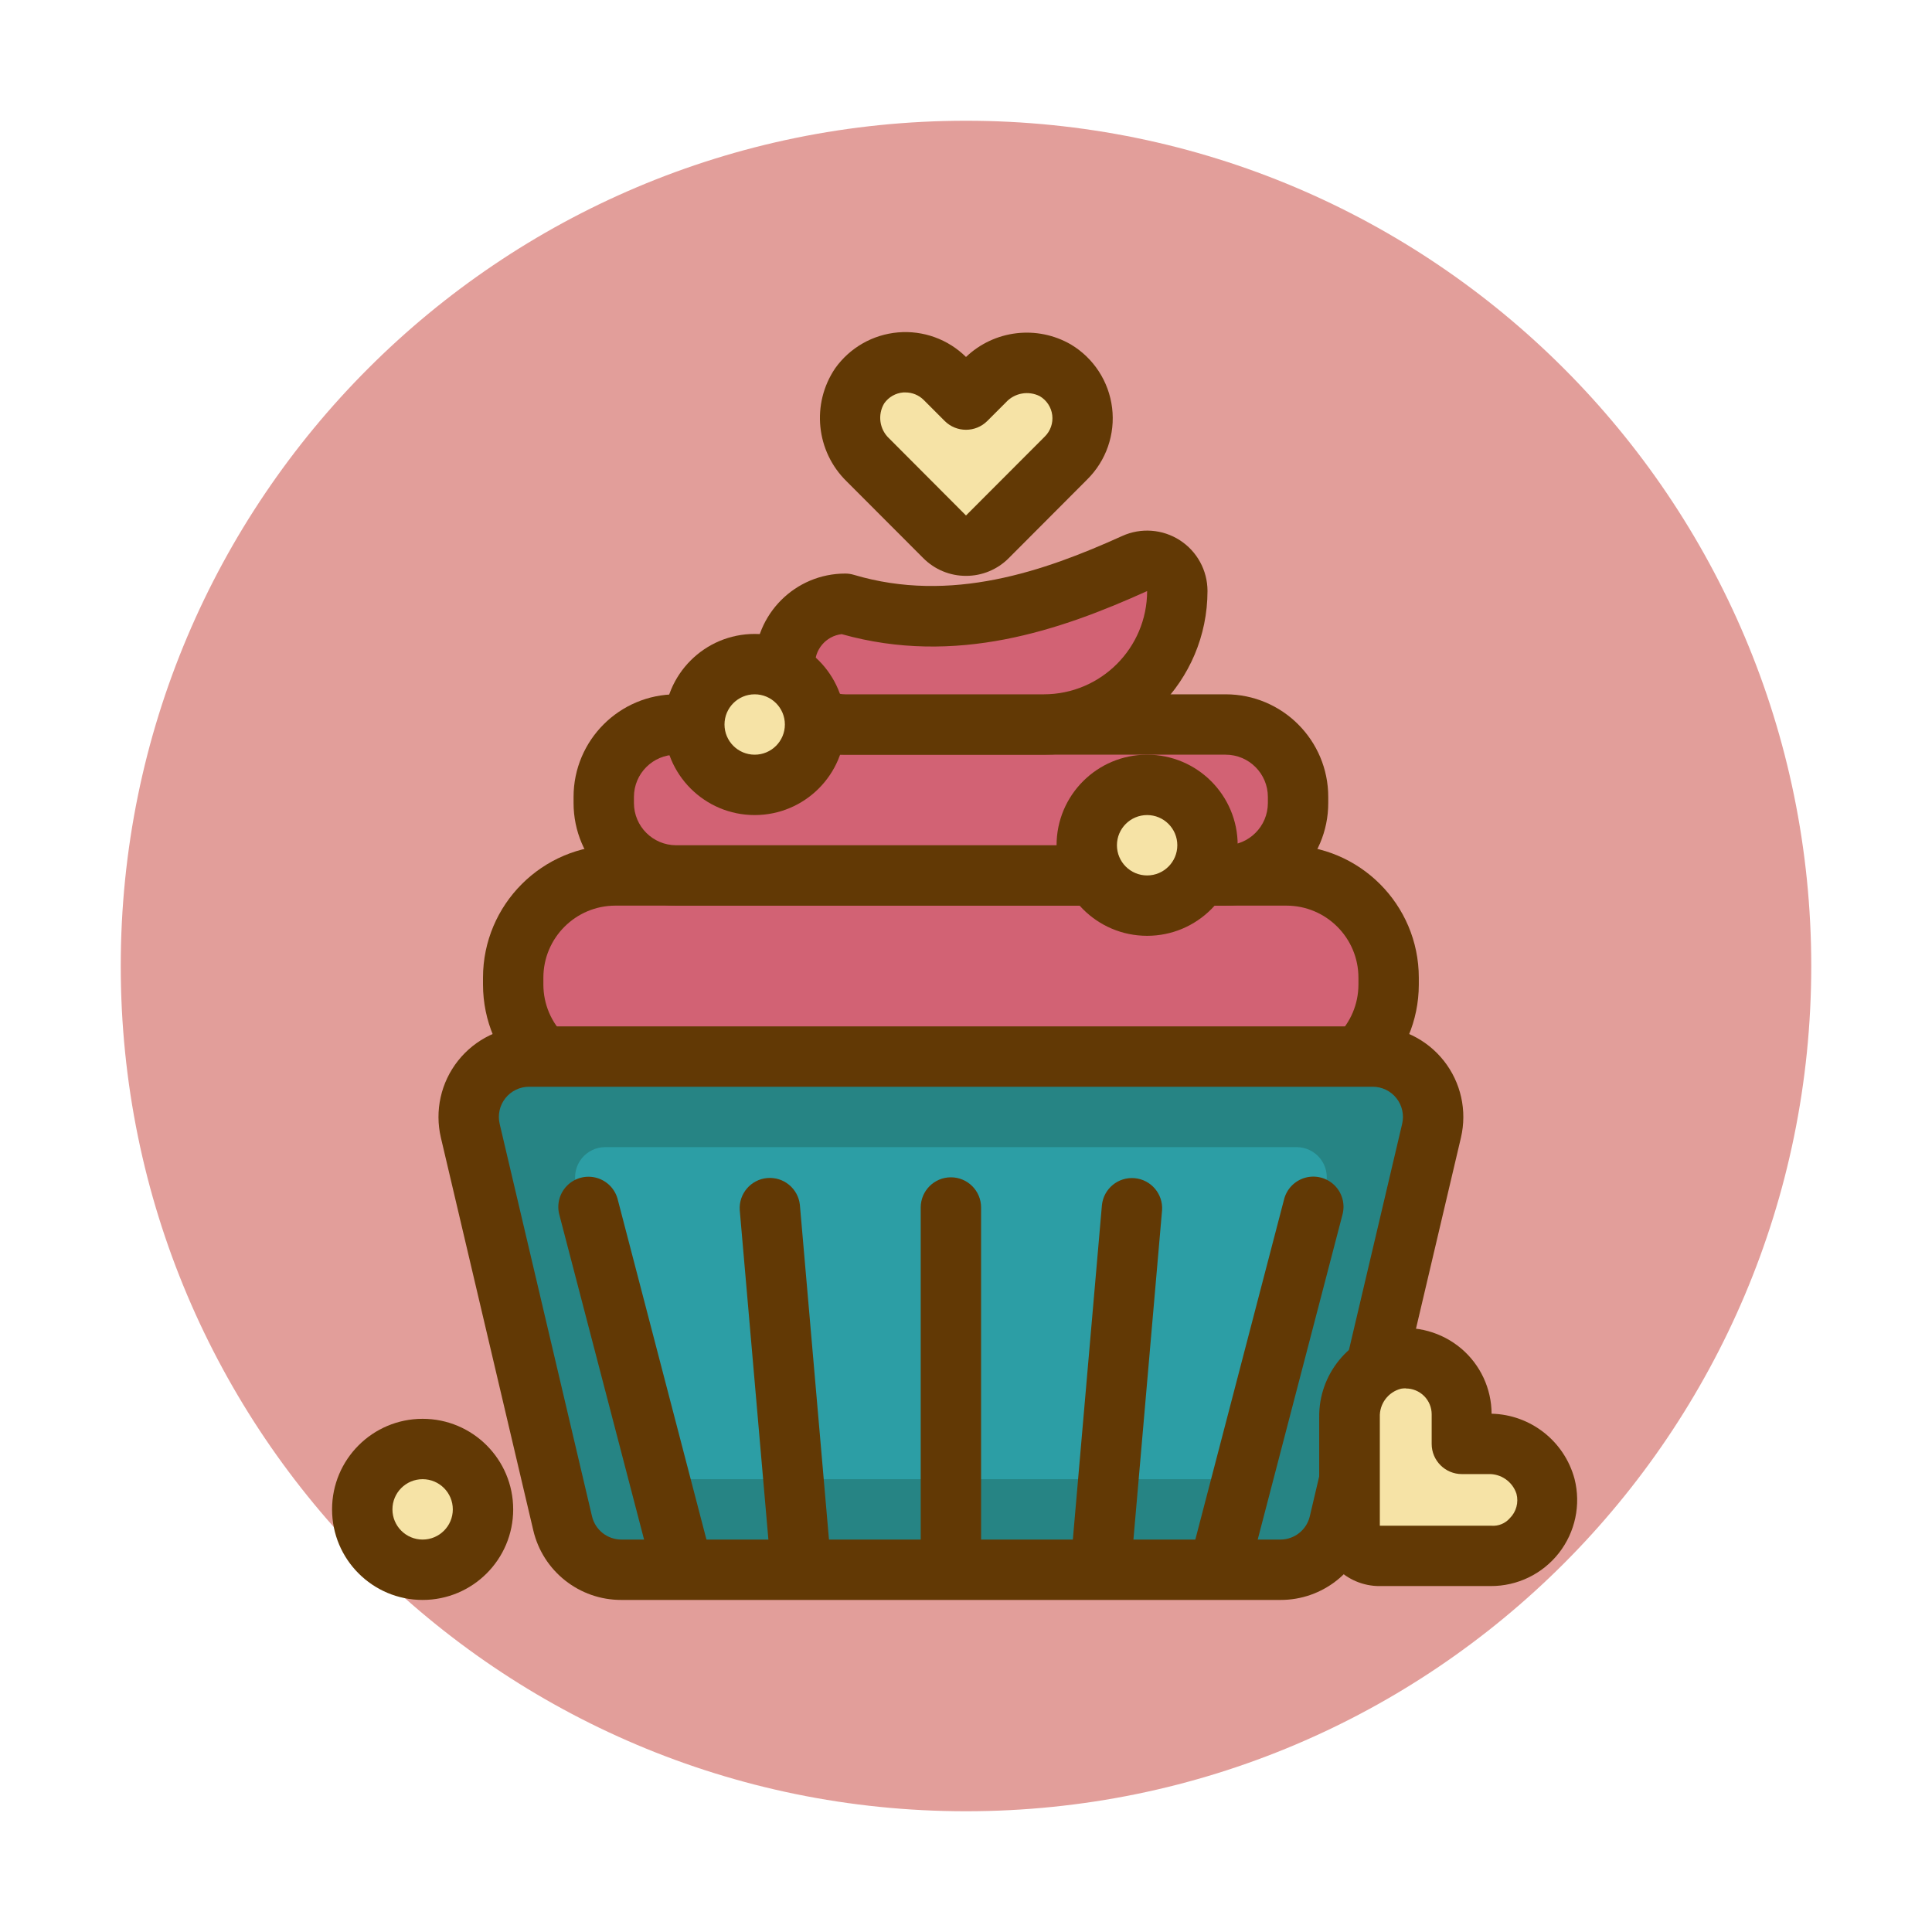
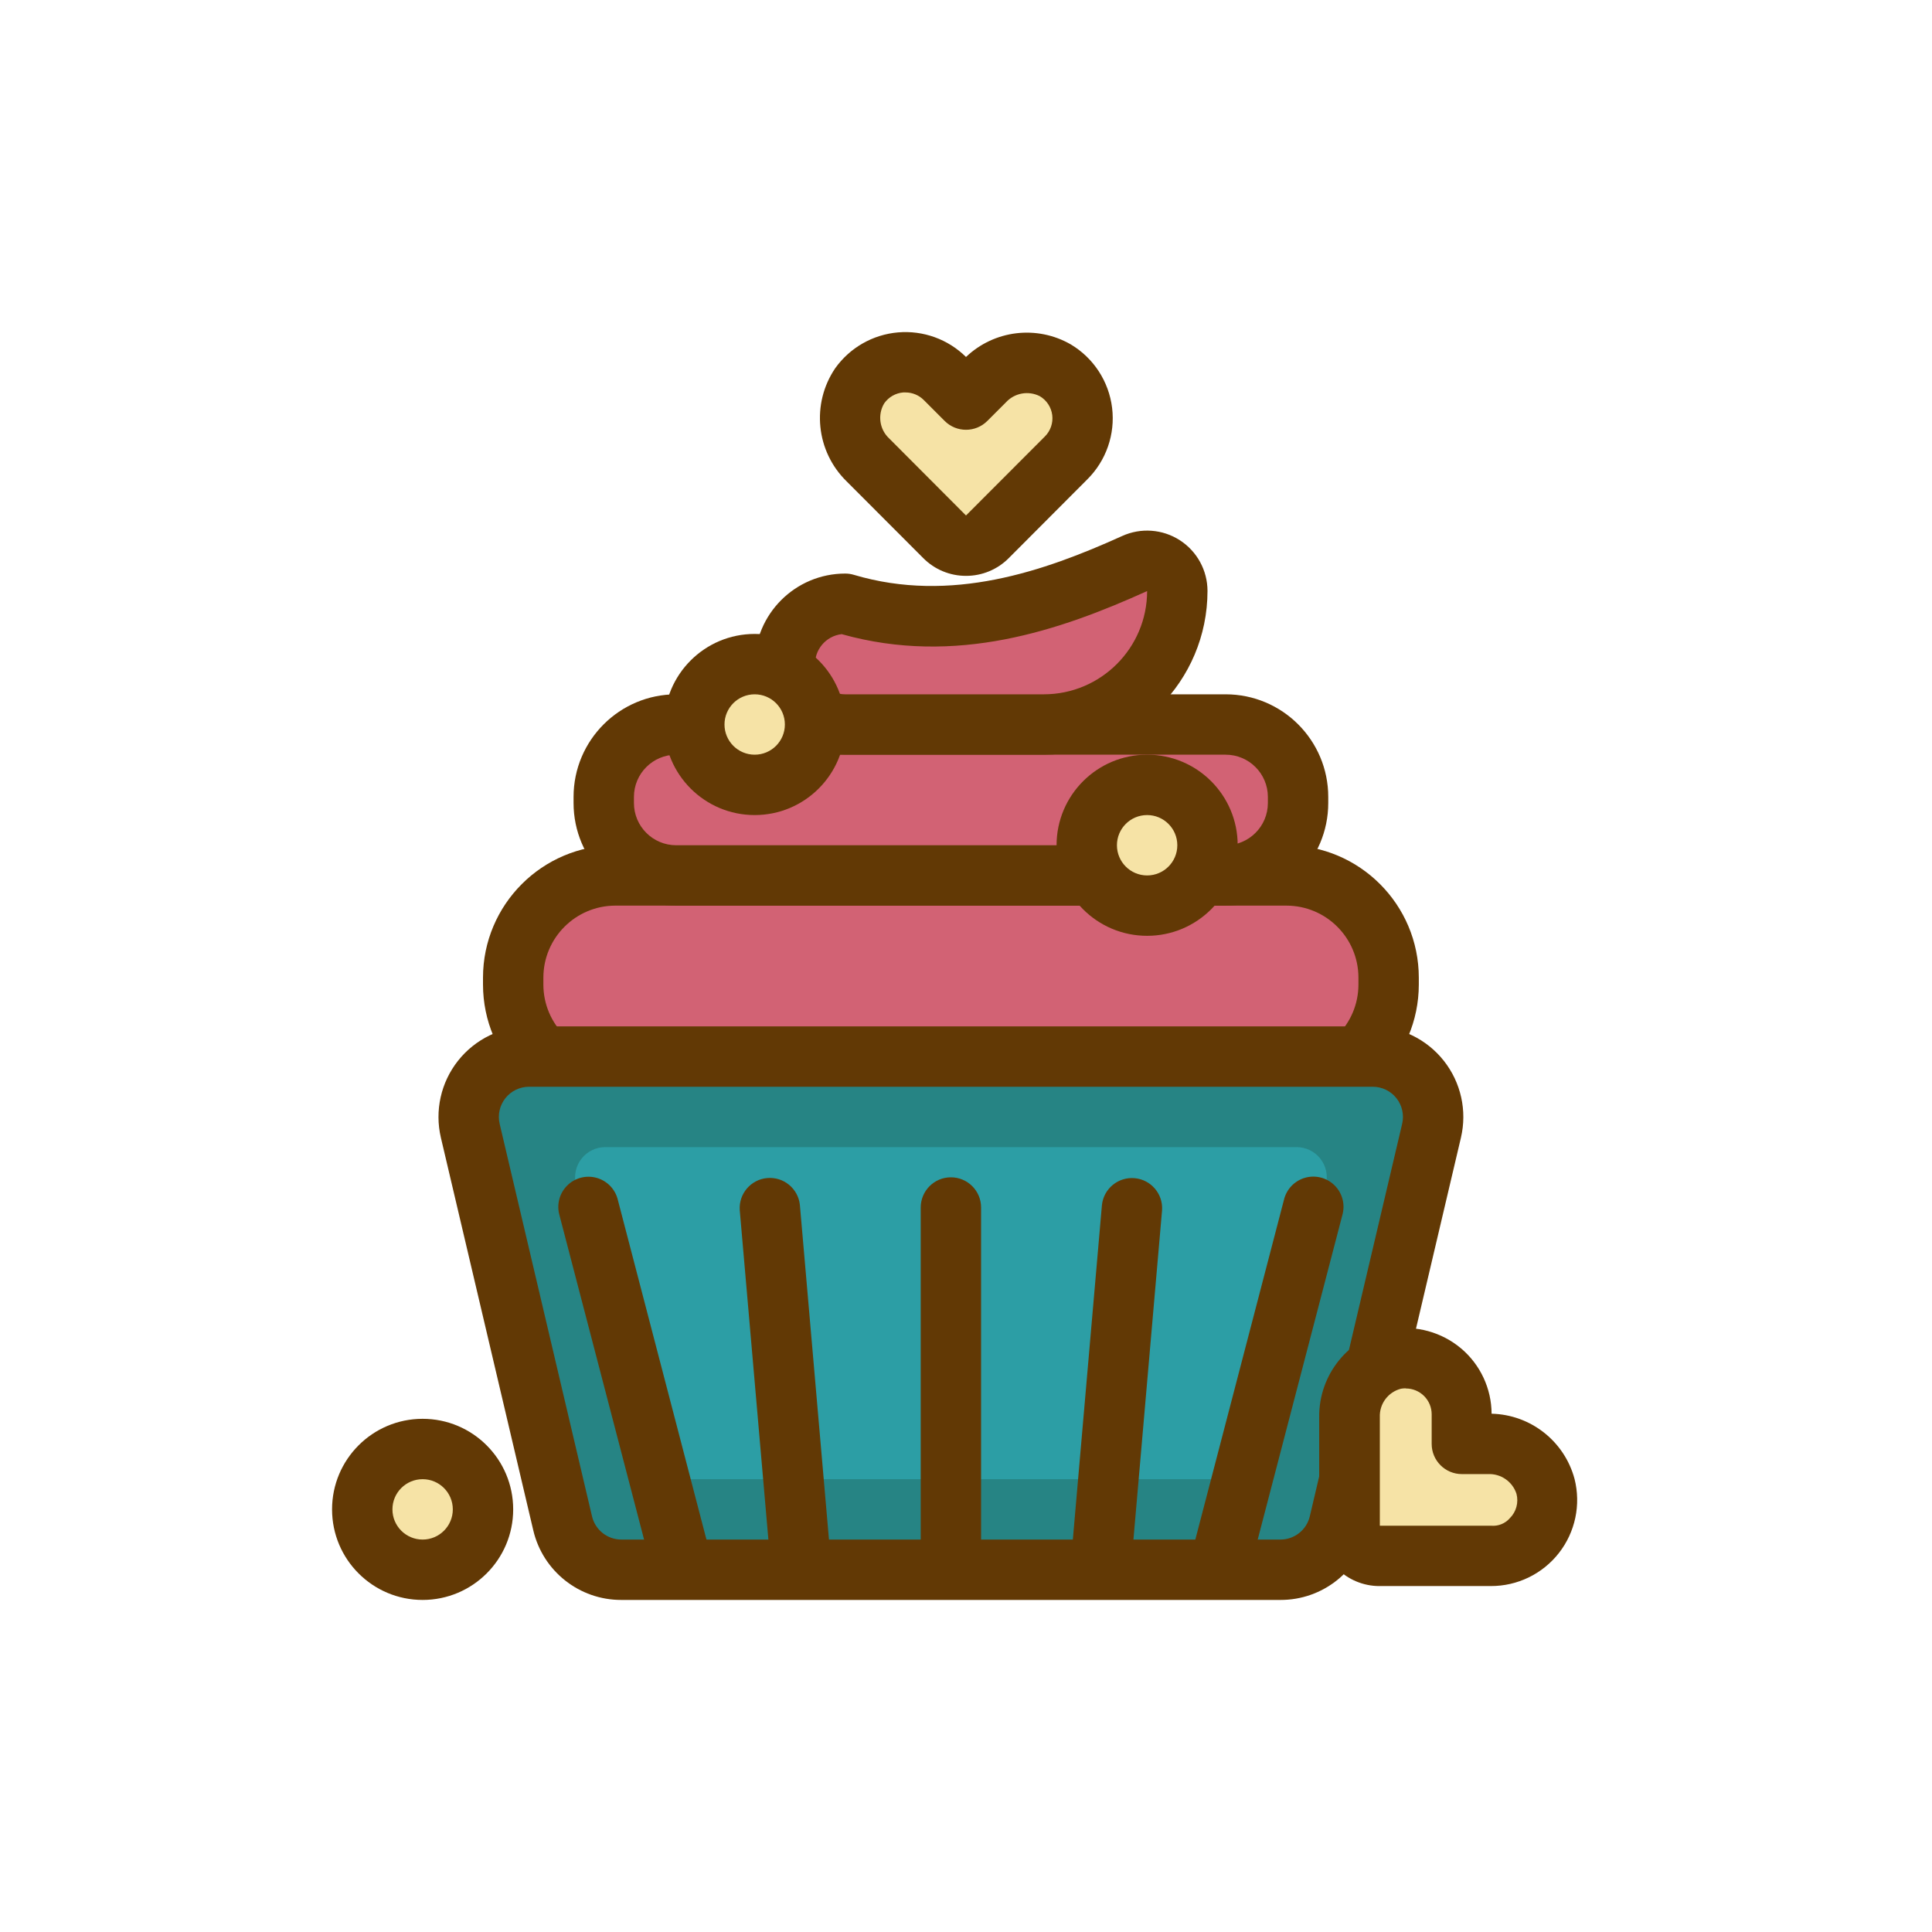
<svg xmlns="http://www.w3.org/2000/svg" width="800px" height="800px" viewBox="0 0 64 64" data-name="Lovely Valentine's day" id="Lovely_Valentine_s_day">
  <defs>
-     <style>.cls-1{fill:#e29e9a;}.cls-2{fill:#d26274;}.cls-3{fill:#623905;}.cls-4{fill:#f6e3a6;}.cls-5{fill:#268484;}.cls-6{fill:#2c9ea5;}</style>
+     <style>.cls-1{display: none}.cls-2{fill:#d26274;}.cls-3{fill:#623905;}.cls-4{fill:#f6e3a6;}.cls-5{fill:#268484;}.cls-6{fill:#2c9ea5;}</style>
  </defs>
  <circle class="cls-1" cx="32" cy="32" r="28" />
  <rect class="cls-2" height="7" rx="3.385" width="29" x="17" y="29" />
  <path class="cls-3" d="M42.615,37H20.385A4.39,4.39,0,0,1,16,32.615v-.23A4.39,4.39,0,0,1,20.385,28h22.23A4.39,4.39,0,0,1,47,32.385v.23A4.39,4.39,0,0,1,42.615,37Zm-22.23-7A2.388,2.388,0,0,0,18,32.385v.23A2.388,2.388,0,0,0,20.385,35h22.23A2.388,2.388,0,0,0,45,32.615v-.23A2.388,2.388,0,0,0,42.615,30Z" />
  <rect class="cls-2" height="5" rx="2.398" width="23" x="20" y="24" />
  <path class="cls-3" d="M40.6,30H22.4A3.4,3.4,0,0,1,19,26.6v-.2A3.4,3.4,0,0,1,22.4,23H40.6A3.4,3.4,0,0,1,44,26.4v.2A3.4,3.4,0,0,1,40.6,30ZM22.4,25A1.4,1.4,0,0,0,21,26.4v.2A1.4,1.4,0,0,0,22.4,28H40.6A1.4,1.4,0,0,0,42,26.6v-.2A1.4,1.4,0,0,0,40.6,25Z" />
  <path class="cls-2" d="M34.58,24H28a2,2,0,0,1-2-2h0a2,2,0,0,1,2-2c3.466,1.03,6.728-.039,9.585-1.333A1,1,0,0,1,39,19.575v0A4.42,4.42,0,0,1,34.58,24Z" />
  <path class="cls-3" d="M34.58,25H28a3,3,0,0,1,0-6,.983.983,0,0,1,.285.042c3.219.957,6.3-.114,8.888-1.286A2,2,0,0,1,40,19.575,5.427,5.427,0,0,1,34.58,25Zm-6.7-3.993A1,1,0,0,0,28,23h6.58A3.424,3.424,0,0,0,38,19.58C35.117,20.884,31.668,22.069,27.882,21.007Z" />
  <path class="cls-4" d="M35.862,13.856a1.833,1.833,0,0,1-.545,1.312L34.005,16.48l-1.3,1.3a1,1,0,0,1-1.416,0l-1.3-1.3-1.24-1.24a1.927,1.927,0,0,1-.275-2.458,1.858,1.858,0,0,1,2.828-.239l.693.694.613-.613a1.948,1.948,0,0,1,2.347-.357A1.832,1.832,0,0,1,35.862,13.856Z" />
  <path class="cls-3" d="M32,19.076a1.987,1.987,0,0,1-1.416-.588l-2.537-2.541a2.935,2.935,0,0,1-.38-3.748A2.856,2.856,0,0,1,32,11.825a2.92,2.92,0,0,1,3.471-.416,2.85,2.85,0,0,1,.546,4.472l-2.6,2.607A1.987,1.987,0,0,1,32,19.076ZM29.993,13c-.024,0-.047,0-.071,0a.855.855,0,0,0-.632.363.934.934,0,0,0,.17,1.166L32,17.076l2.611-2.615a.85.85,0,0,0-.165-1.336.944.944,0,0,0-1.126.206l-.613.613a1,1,0,0,1-1.414,0L30.6,13.25A.856.856,0,0,0,29.993,13Z" />
  <circle class="cls-4" cx="25" cy="24" r="2" />
  <path class="cls-3" d="M25,27a3,3,0,1,1,3-3A3,3,0,0,1,25,27Zm0-4a1,1,0,1,0,1,1A1,1,0,0,0,25,23Z" />
  <circle class="cls-4" cx="14" cy="50" r="2" />
  <path class="cls-3" d="M14,53a3,3,0,1,1,3-3A3,3,0,0,1,14,53Zm0-4a1,1,0,1,0,1,1A1,1,0,0,0,14,49Z" />
  <circle class="cls-4" cx="38" cy="28" r="2" />
  <path class="cls-3" d="M38,31a3,3,0,1,1,3-3A3,3,0,0,1,38,31Zm0-4a1,1,0,1,0,1,1A1,1,0,0,0,38,27Z" />
  <path class="cls-5" d="M42.416,52H20.584a2,2,0,0,1-1.947-1.542l-3.059-13A2,2,0,0,1,17.525,35h27.95a2,2,0,0,1,1.947,2.458l-3.059,13A2,2,0,0,1,42.416,52Z" />
  <path class="cls-3" d="M42.416,53H20.584a2.988,2.988,0,0,1-2.92-2.313l-3.059-13A3,3,0,0,1,17.525,34h27.95a3,3,0,0,1,2.92,3.688l-3.059,13A2.988,2.988,0,0,1,42.416,53ZM17.525,36a1,1,0,0,0-.973,1.229l3.059,13a1,1,0,0,0,.973.771H42.416a1,1,0,0,0,.973-.771l3.059-13A1,1,0,0,0,45.475,36Z" />
  <path class="cls-6" d="M22.168,49a1,1,0,0,1-.973-.771l-2.118-9A1,1,0,0,1,20.051,38h22.9a1,1,0,0,1,.974,1.229l-2.118,9a1,1,0,0,1-.973.771Z" />
  <path class="cls-3" d="M31.5,52.5a1,1,0,0,1-1-1V40a1,1,0,0,1,2,0V51.5A1,1,0,0,1,31.5,52.5Z" />
  <path class="cls-3" d="M40.5,52.5a1.043,1.043,0,0,1-.252-.032,1,1,0,0,1-.716-1.22l3-11.5a1,1,0,1,1,1.936.5l-3,11.5A1,1,0,0,1,40.5,52.5Z" />
  <path class="cls-3" d="M26.5,52.5a1,1,0,0,1-.995-.913l-1-11.5a1,1,0,0,1,1.992-.174l1,11.5a1,1,0,0,1-.91,1.083A.844.844,0,0,1,26.5,52.5Z" />
  <path class="cls-3" d="M36.5,52.5a.844.844,0,0,1-.087,0,1,1,0,0,1-.91-1.083l1-11.5a1,1,0,0,1,1.992.174l-1,11.5A1,1,0,0,1,36.5,52.5Z" />
  <path class="cls-3" d="M22.5,52.5a1,1,0,0,1-.968-.748l-3-11.5a1,1,0,1,1,1.936-.5l3,11.5a1,1,0,0,1-.716,1.22A1.043,1.043,0,0,1,22.5,52.5Z" />
  <path class="cls-4" d="M50.713,51a1.828,1.828,0,0,1-1.313.542H47.544l-1.838,0a1,1,0,0,1-1-1l0-1.838V46.947a1.927,1.927,0,0,1,1.543-1.932,1.859,1.859,0,0,1,2.169,1.831v.98h.866A1.947,1.947,0,0,1,51.2,49.234,1.831,1.831,0,0,1,50.713,51Z" />
  <path class="cls-3" d="M45.7,52.541a2,2,0,0,1-2-2l0-3.592a2.937,2.937,0,0,1,2.381-2.919,2.881,2.881,0,0,1,2.323.641,2.848,2.848,0,0,1,1.007,2.16,2.917,2.917,0,0,1,2.748,2.161,2.85,2.85,0,0,1-2.776,3.548l-3.683,0Zm.86-6.551a.9.9,0,0,0-.151.013.933.933,0,0,0-.7.944l0,3.595,3.7,0a.733.733,0,0,0,.605-.249h0a.837.837,0,0,0,.221-.81.947.947,0,0,0-.942-.652h-.867a1,1,0,0,1-1-1v-.98a.855.855,0,0,0-.855-.856Z" />
</svg>
